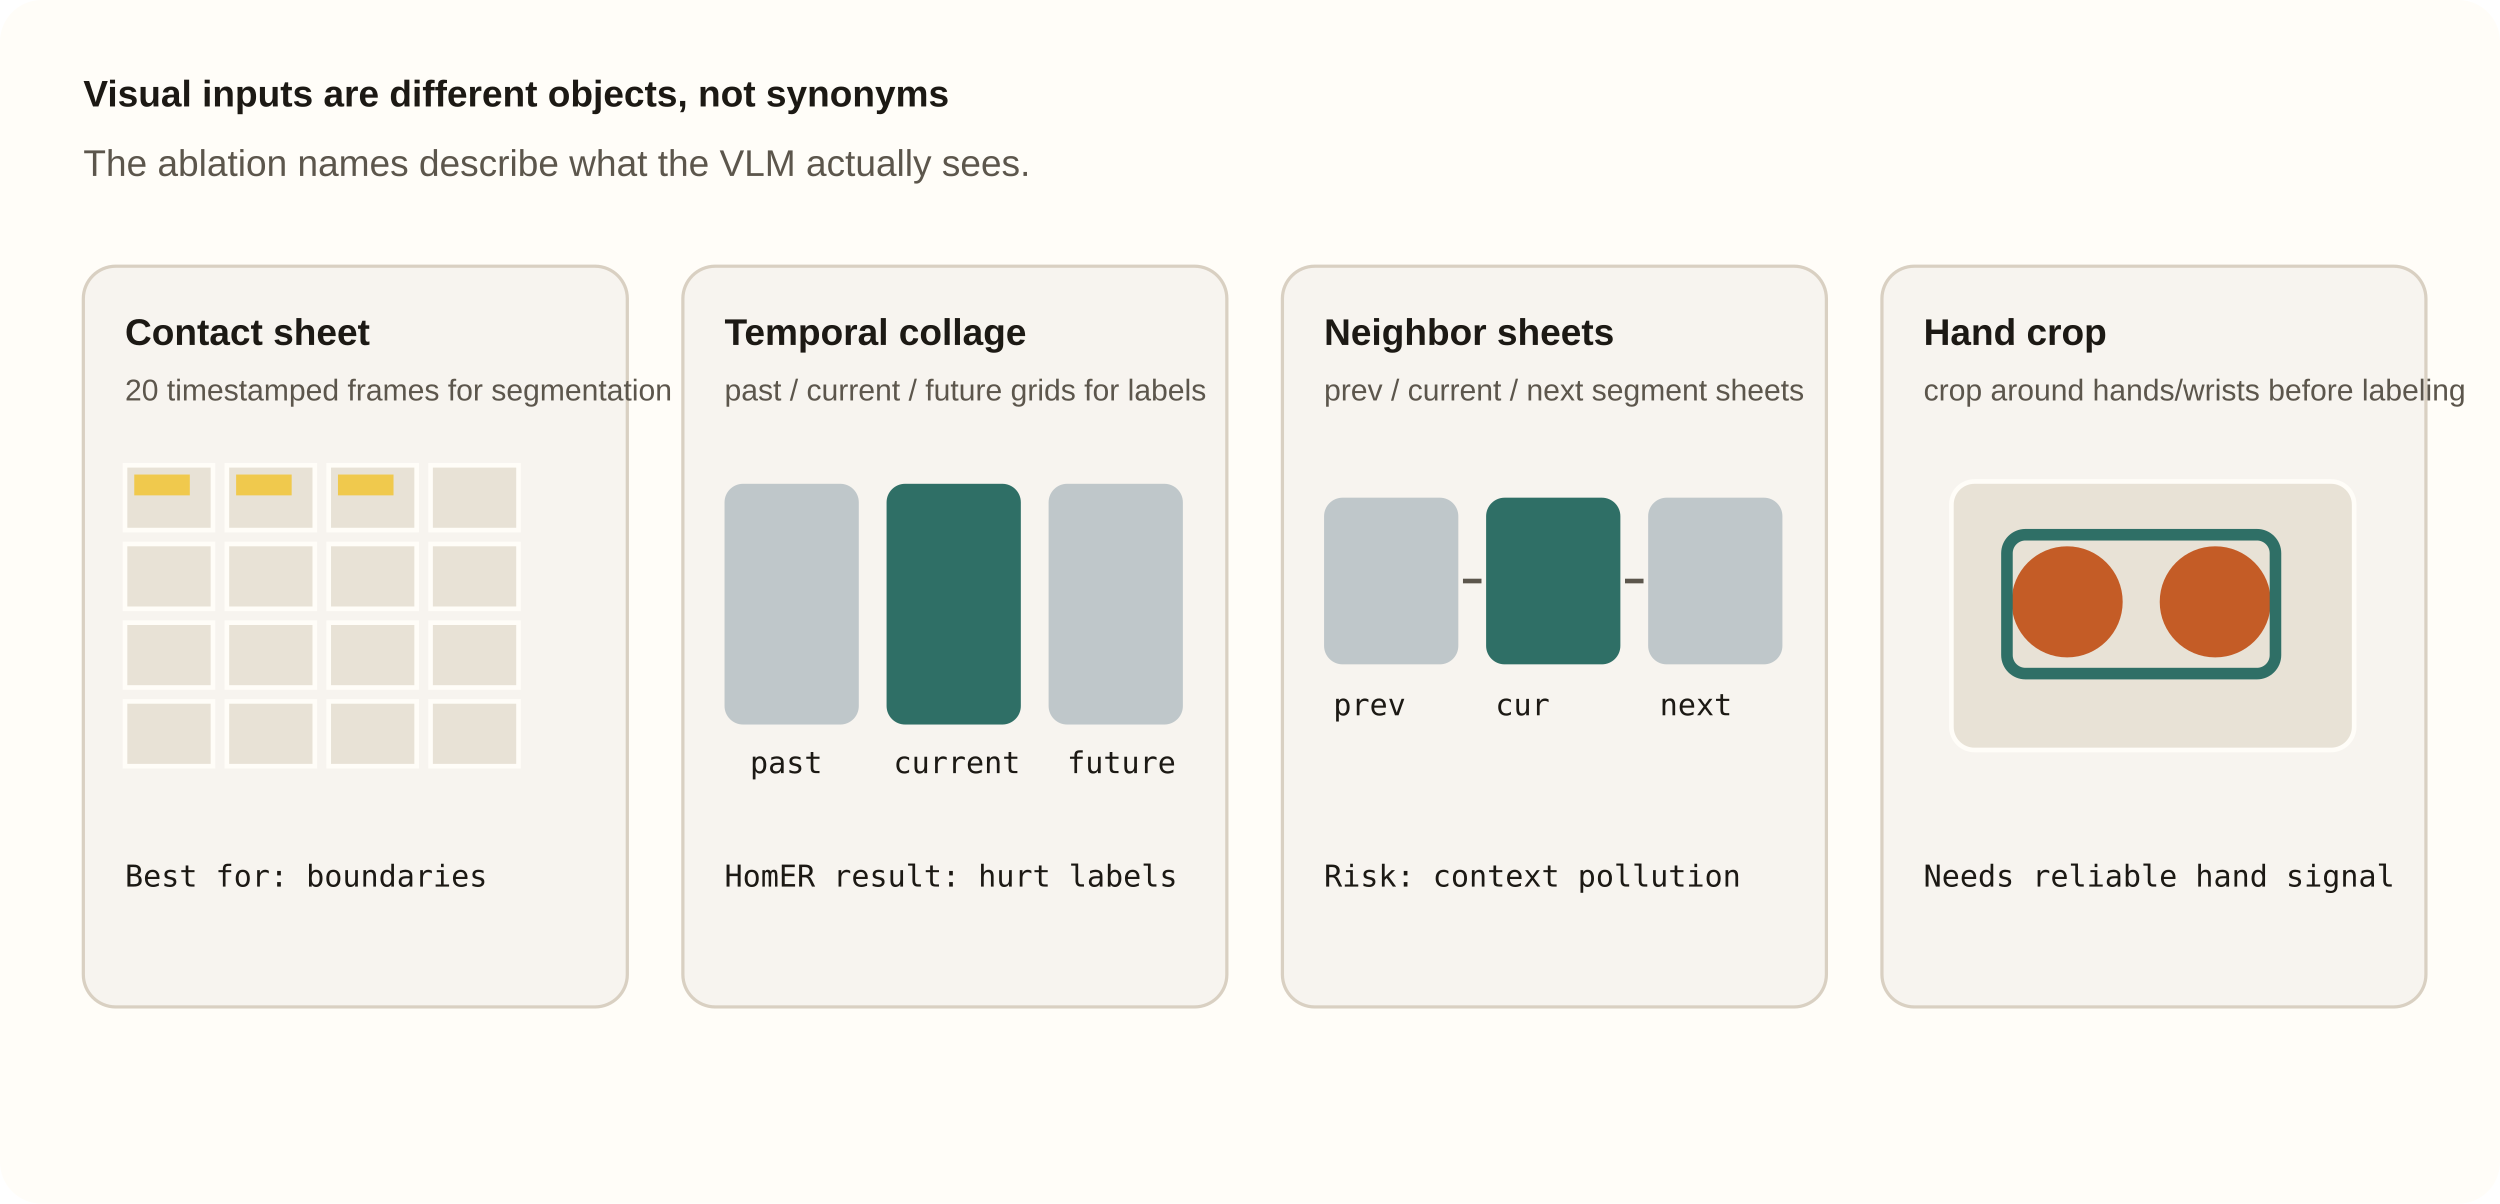
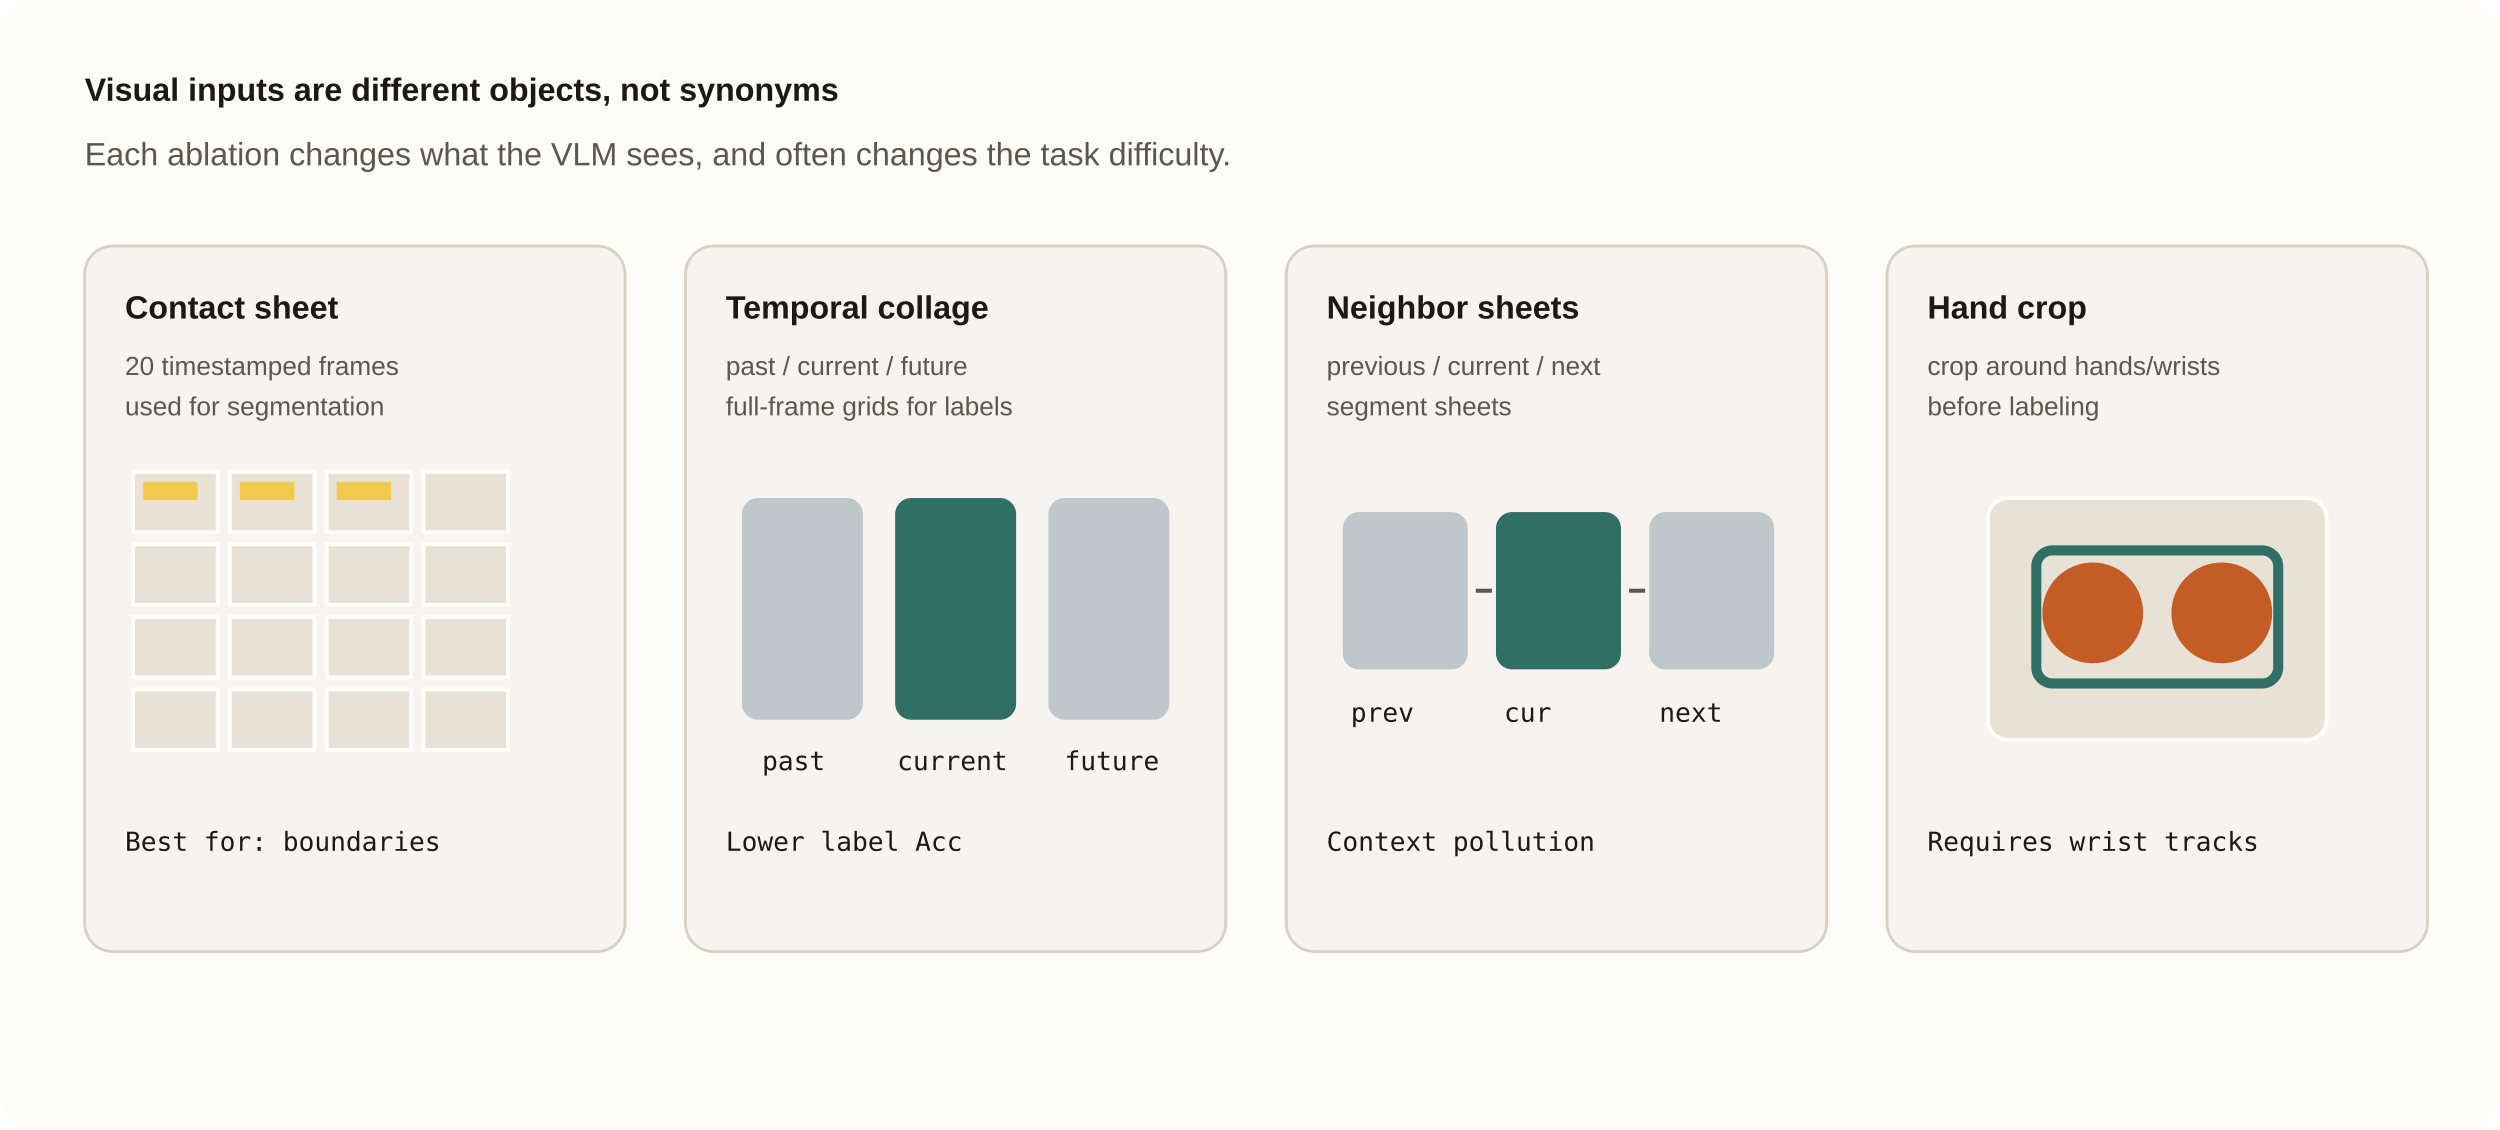
- <svg xmlns="http://www.w3.org/2000/svg" viewBox="0 0 1080 520" role="img" aria-labelledby="title desc">
+ <svg xmlns="http://www.w3.org/2000/svg" viewBox="0 0 1240 560" role="img" aria-labelledby="title desc">
  <defs>
    <style>
      .bg{fill:#fffdf8}.ink{fill:#1c1914}.muted{fill:#5c564c}.card{fill:#f7f4ef;stroke:#d9d0c2;stroke-width:1.4}
      .tile{fill:#e8e2d6;stroke:#fffdf8;stroke-width:2}.stamp{fill:#f0c94d}.hand{fill:#c45c26}.focus{fill:#2f6f66}.bad{fill:#bfc7ca}
      .txt{font:16px "IBM Plex Sans",Arial,sans-serif}.mono{font:13px "IBM Plex Mono",monospace}.small{font-size:13px}.label{font-weight:700}
    </style>
  </defs>
-   <rect width="1080" height="520" rx="18" class="bg" />
-   <text x="36" y="46" class="txt label ink">Visual inputs are different objects, not synonyms</text>
-   <text x="36" y="76" class="txt muted">The ablation names describe what the VLM actually sees.</text>
-   <g transform="translate(36,115)">
-     <rect width="235" height="320" rx="14" class="card" />
-     <text x="18" y="34" class="txt label ink">Contact sheet</text>
-     <text x="18" y="58" class="txt small muted">20 timestamped frames for segmentation</text>
-     <g transform="translate(18,86)">
-       <rect x="0" y="0" width="38" height="28" class="tile" />
-       <rect x="44" y="0" width="38" height="28" class="tile" />
-       <rect x="88" y="0" width="38" height="28" class="tile" />
-       <rect x="132" y="0" width="38" height="28" class="tile" />
-       <rect x="0" y="34" width="38" height="28" class="tile" />
-       <rect x="44" y="34" width="38" height="28" class="tile" />
-       <rect x="88" y="34" width="38" height="28" class="tile" />
-       <rect x="132" y="34" width="38" height="28" class="tile" />
-       <rect x="0" y="68" width="38" height="28" class="tile" />
-       <rect x="44" y="68" width="38" height="28" class="tile" />
-       <rect x="88" y="68" width="38" height="28" class="tile" />
-       <rect x="132" y="68" width="38" height="28" class="tile" />
-       <rect x="0" y="102" width="38" height="28" class="tile" />
-       <rect x="44" y="102" width="38" height="28" class="tile" />
-       <rect x="88" y="102" width="38" height="28" class="tile" />
-       <rect x="132" y="102" width="38" height="28" class="tile" />
-       <rect x="4" y="4" width="24" height="9" class="stamp" />
-       <rect x="48" y="4" width="24" height="9" class="stamp" />
-       <rect x="92" y="4" width="24" height="9" class="stamp" />
+   <rect width="1240" height="560" rx="18" class="bg" />
+   <text x="42" y="50" class="txt label ink">Visual inputs are different objects, not synonyms</text>
+   <text x="42" y="82" class="txt muted">Each ablation changes what the VLM sees, and often changes the task difficulty.</text>
+   <g transform="translate(42,122)">
+     <rect width="268" height="350" rx="14" class="card" />
+     <text x="20" y="36" class="txt label ink">Contact sheet</text>
+     <text x="20" y="64" class="txt small muted">20 timestamped frames</text>
+     <text x="20" y="84" class="txt small muted">used for segmentation</text>
+     <g transform="translate(24,112)">
+       <rect x="0" y="0" width="42" height="30" class="tile" />
+       <rect x="48" y="0" width="42" height="30" class="tile" />
+       <rect x="96" y="0" width="42" height="30" class="tile" />
+       <rect x="144" y="0" width="42" height="30" class="tile" />
+       <rect x="0" y="36" width="42" height="30" class="tile" />
+       <rect x="48" y="36" width="42" height="30" class="tile" />
+       <rect x="96" y="36" width="42" height="30" class="tile" />
+       <rect x="144" y="36" width="42" height="30" class="tile" />
+       <rect x="0" y="72" width="42" height="30" class="tile" />
+       <rect x="48" y="72" width="42" height="30" class="tile" />
+       <rect x="96" y="72" width="42" height="30" class="tile" />
+       <rect x="144" y="72" width="42" height="30" class="tile" />
+       <rect x="0" y="108" width="42" height="30" class="tile" />
+       <rect x="48" y="108" width="42" height="30" class="tile" />
+       <rect x="96" y="108" width="42" height="30" class="tile" />
+       <rect x="144" y="108" width="42" height="30" class="tile" />
+       <rect x="5" y="5" width="27" height="9" class="stamp" />
+       <rect x="53" y="5" width="27" height="9" class="stamp" />
+       <rect x="101" y="5" width="27" height="9" class="stamp" />
    </g>
-     <text x="18" y="268" class="mono ink">Best for: boundaries</text>
+     <text x="20" y="300" class="mono ink">Best for: boundaries</text>
  </g>
-   <g transform="translate(295,115)">
-     <rect width="235" height="320" rx="14" class="card" />
-     <text x="18" y="34" class="txt label ink">Temporal collage</text>
-     <text x="18" y="58" class="txt small muted">past / current / future grids for labels</text>
-     <rect x="18" y="94" width="58" height="104" rx="8" class="bad" />
-     <text x="29" y="219" class="mono ink">past</text>
-     <rect x="88" y="94" width="58" height="104" rx="8" class="focus" />
-     <text x="91" y="219" class="mono ink">current</text>
-     <rect x="158" y="94" width="58" height="104" rx="8" class="bad" />
-     <text x="166" y="219" class="mono ink">future</text>
-     <text x="18" y="268" class="mono ink">HomER result: hurt labels</text>
+   <g transform="translate(340,122)">
+     <rect width="268" height="350" rx="14" class="card" />
+     <text x="20" y="36" class="txt label ink">Temporal collage</text>
+     <text x="20" y="64" class="txt small muted">past / current / future</text>
+     <text x="20" y="84" class="txt small muted">full-frame grids for labels</text>
+     <rect x="28" y="125" width="60" height="110" rx="8" class="bad" />
+     <text x="38" y="260" class="mono ink">past</text>
+     <rect x="104" y="125" width="60" height="110" rx="8" class="focus" />
+     <text x="105" y="260" class="mono ink">current</text>
+     <rect x="180" y="125" width="60" height="110" rx="8" class="bad" />
+     <text x="188" y="260" class="mono ink">future</text>
+     <text x="20" y="300" class="mono ink">Lower label Acc</text>
  </g>
-   <g transform="translate(554,115)">
-     <rect width="235" height="320" rx="14" class="card" />
-     <text x="18" y="34" class="txt label ink">Neighbor sheets</text>
-     <text x="18" y="58" class="txt small muted">prev / current / next segment sheets</text>
-     <rect x="18" y="100" width="58" height="72" rx="8" class="bad" />
-     <rect x="88" y="100" width="58" height="72" rx="8" class="focus" />
-     <rect x="158" y="100" width="58" height="72" rx="8" class="bad" />
-     <path d="M78 136h8M148 136h8" stroke="#5c564c" stroke-width="2" />
-     <text x="22" y="194" class="mono ink">prev</text>
-     <text x="92" y="194" class="mono ink">cur</text>
-     <text x="163" y="194" class="mono ink">next</text>
-     <text x="18" y="268" class="mono ink">Risk: context pollution</text>
+   <g transform="translate(638,122)">
+     <rect width="268" height="350" rx="14" class="card" />
+     <text x="20" y="36" class="txt label ink">Neighbor sheets</text>
+     <text x="20" y="64" class="txt small muted">previous / current / next</text>
+     <text x="20" y="84" class="txt small muted">segment sheets</text>
+     <rect x="28" y="132" width="62" height="78" rx="8" class="bad" />
+     <rect x="104" y="132" width="62" height="78" rx="8" class="focus" />
+     <rect x="180" y="132" width="62" height="78" rx="8" class="bad" />
+     <path d="M94 171h8M170 171h8" stroke="#5c564c" stroke-width="2" />
+     <text x="32" y="236" class="mono ink">prev</text>
+     <text x="108" y="236" class="mono ink">cur</text>
+     <text x="185" y="236" class="mono ink">next</text>
+     <text x="20" y="300" class="mono ink">Context pollution</text>
  </g>
-   <g transform="translate(813,115)">
-     <rect width="235" height="320" rx="14" class="card" />
-     <text x="18" y="34" class="txt label ink">Hand crop</text>
-     <text x="18" y="58" class="txt small muted">crop around hands/wrists before labeling</text>
-     <rect x="30" y="93" width="174" height="116" rx="10" class="tile" />
-     <circle cx="80" cy="145" r="24" class="hand" />
-     <circle cx="144" cy="145" r="24" class="hand" />
-     <rect x="54" y="116" width="116" height="60" rx="8" fill="none" stroke="#2f6f66" stroke-width="5" />
-     <text x="18" y="268" class="mono ink">Needs reliable hand signal</text>
+   <g transform="translate(936,122)">
+     <rect width="268" height="350" rx="14" class="card" />
+     <text x="20" y="36" class="txt label ink">Hand crop</text>
+     <text x="20" y="64" class="txt small muted">crop around hands/wrists</text>
+     <text x="20" y="84" class="txt small muted">before labeling</text>
+     <rect x="50" y="125" width="168" height="120" rx="10" class="tile" />
+     <circle cx="102" cy="182" r="25" class="hand" />
+     <circle cx="166" cy="182" r="25" class="hand" />
+     <rect x="74" y="151" width="120" height="66" rx="8" fill="none" stroke="#2f6f66" stroke-width="5" />
+     <text x="20" y="300" class="mono ink">Requires wrist tracks</text>
  </g>
</svg>
